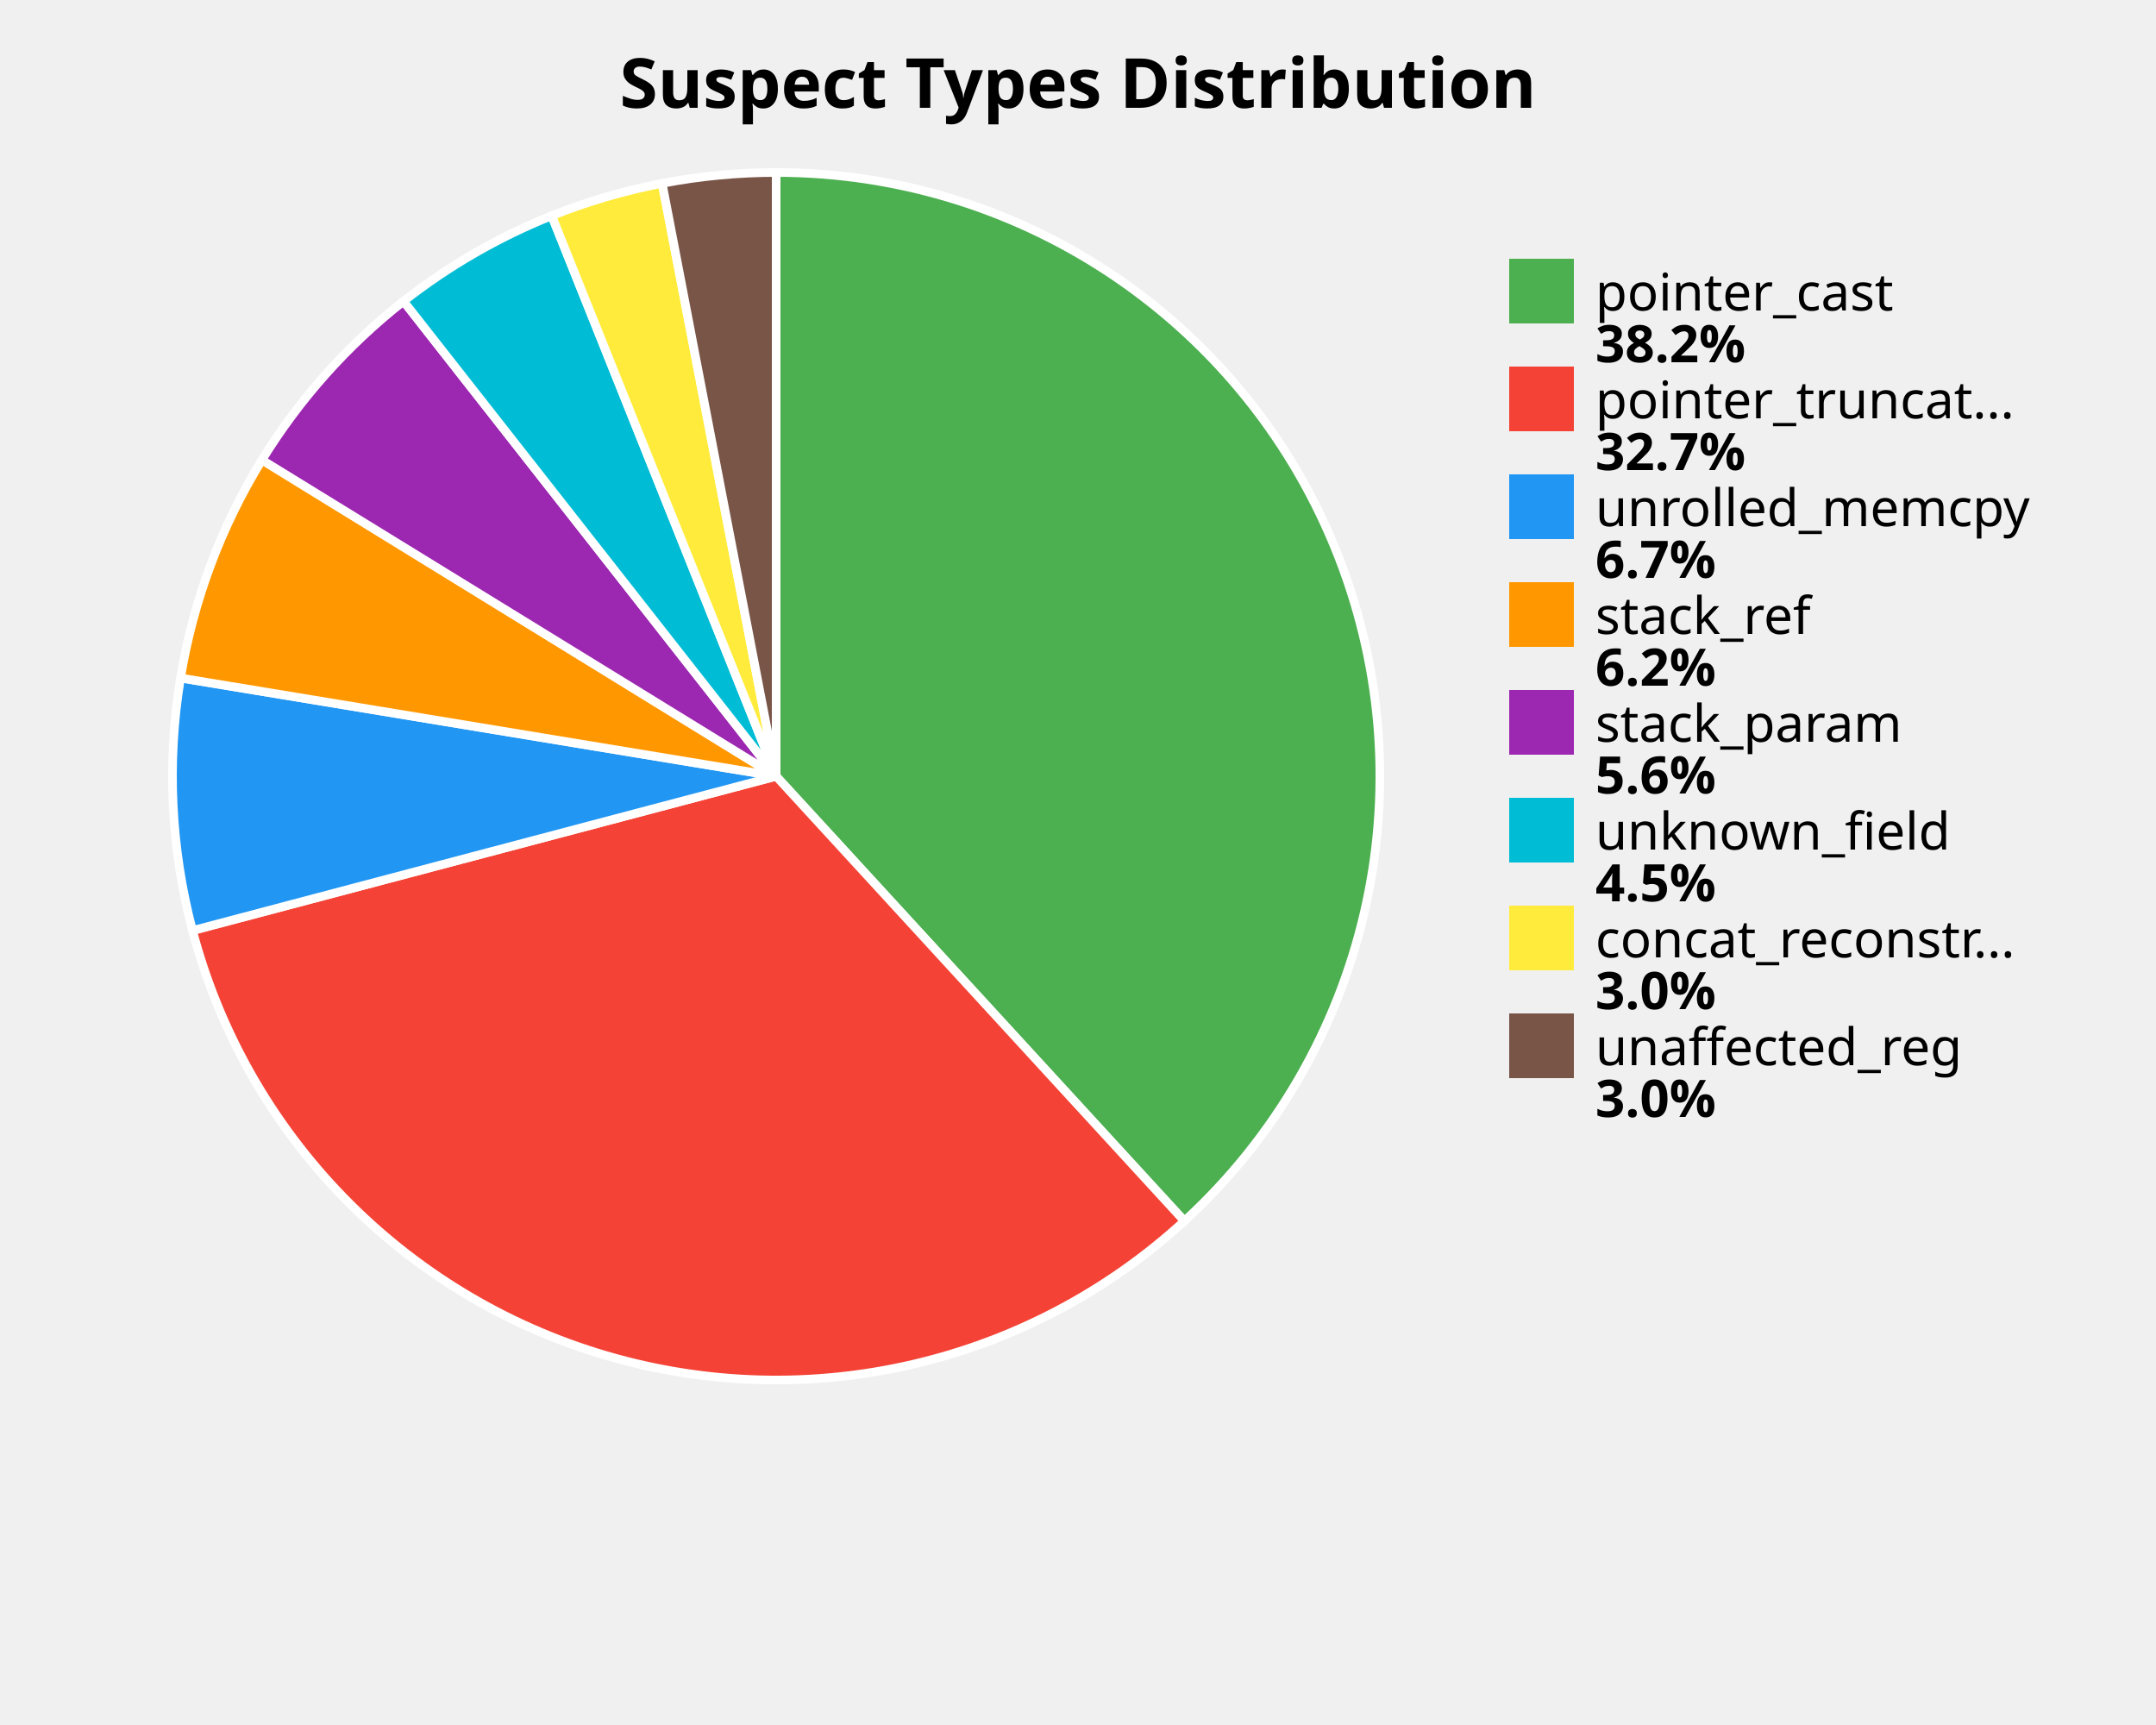
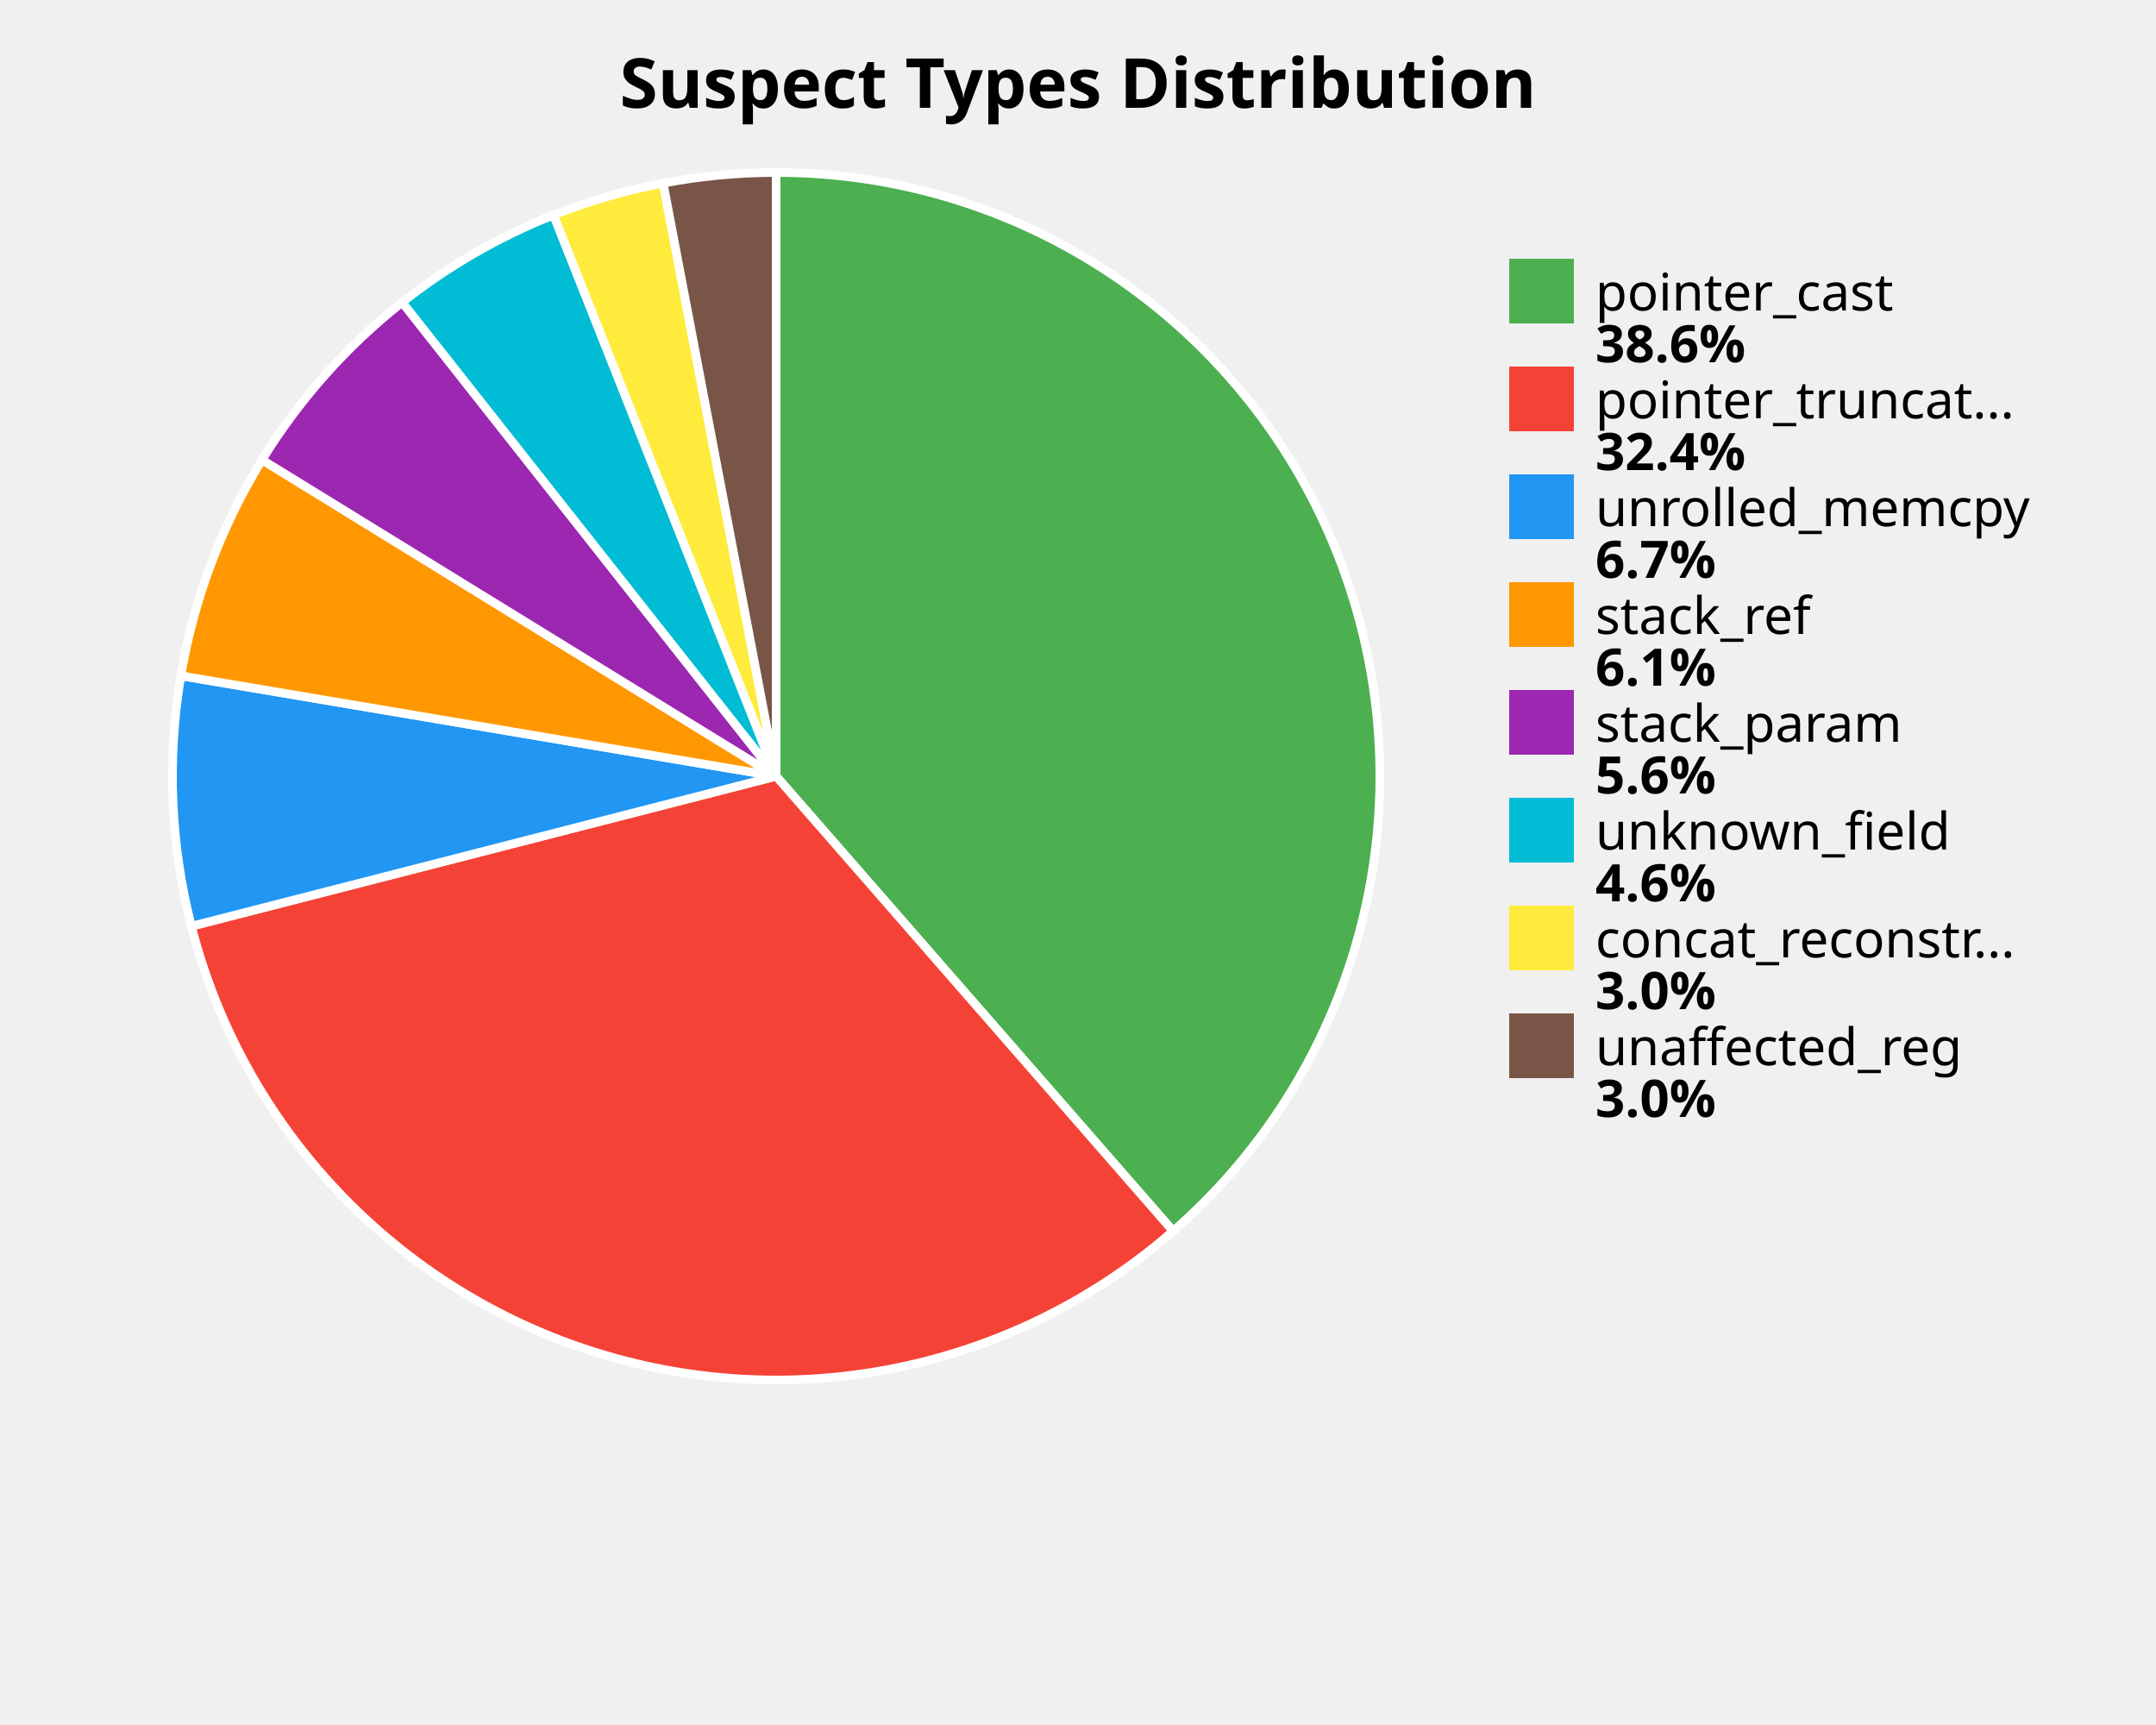
<svg xmlns="http://www.w3.org/2000/svg" width="500" height="400" viewBox="0 0 500 400">
  <style>
    .title { font: bold 16px sans-serif; }
    .label { font: 12px sans-serif; }
    .value { font: bold 12px sans-serif; }
  </style>
  <rect width="100%%" height="100%%" fill="white" />
  <text x="250" y="25" class="title" text-anchor="middle">Suspect Types Distribution</text>
-   <path d="M 180,180 L 180.00,40.00 A 140,140 0 0,1 274.67,283.14 Z" fill="#4CAF50" stroke="white" stroke-width="2" />
-   <path d="M 180,180 L 274.67,283.14 A 140,140 0 0,1 44.65,215.78 Z" fill="#F44336" stroke="white" stroke-width="2" />
-   <path d="M 180,180 L 44.65,215.78 A 140,140 0 0,1 41.87,157.22 Z" fill="#2196F3" stroke="white" stroke-width="2" />
-   <path d="M 180,180 L 41.87,157.22 A 140,140 0 0,1 60.75,106.66 Z" fill="#FF9800" stroke="white" stroke-width="2" />
-   <path d="M 180,180 L 60.75,106.66 A 140,140 0 0,1 93.59,69.85 Z" fill="#9C27B0" stroke="white" stroke-width="2" />
-   <path d="M 180,180 L 93.59,69.85 A 140,140 0 0,1 127.95,50.03 Z" fill="#00BCD4" stroke="white" stroke-width="2" />
-   <path d="M 180,180 L 127.95,50.03 A 140,140 0 0,1 153.56,42.52 Z" fill="#FFEB3B" stroke="white" stroke-width="2" />
-   <path d="M 180,180 L 153.56,42.52 A 140,140 0 0,1 180.00,40.00 Z" fill="#795548" stroke="white" stroke-width="2" />
+   <path d="M 180,180 L 180.00,40.00 A 140,140 0 0,1 272.06,285.47 Z" fill="#4CAF50" stroke="white" stroke-width="2" />
+   <path d="M 180,180 L 272.06,285.47 A 140,140 0 0,1 44.39,214.78 Z" fill="#F44336" stroke="white" stroke-width="2" />
+   <path d="M 180,180 L 44.39,214.78 A 140,140 0 0,1 41.95,156.71 Z" fill="#2196F3" stroke="white" stroke-width="2" />
+   <path d="M 180,180 L 41.95,156.71 A 140,140 0 0,1 60.77,106.63 Z" fill="#FF9800" stroke="white" stroke-width="2" />
+   <path d="M 180,180 L 60.77,106.63 A 140,140 0 0,1 93.28,70.09 Z" fill="#9C27B0" stroke="white" stroke-width="2" />
+   <path d="M 180,180 L 93.28,70.09 A 140,140 0 0,1 128.38,49.86 Z" fill="#00BCD4" stroke="white" stroke-width="2" />
+   <path d="M 180,180 L 128.38,49.86 A 140,140 0 0,1 153.79,42.48 Z" fill="#FFEB3B" stroke="white" stroke-width="2" />
+   <path d="M 180,180 L 153.79,42.48 A 140,140 0 0,1 180.00,40.00 Z" fill="#795548" stroke="white" stroke-width="2" />
  <rect x="350" y="60" width="15" height="15" fill="#4CAF50" />
  <text x="370" y="72" class="label">pointer_cast</text>
-   <text x="370" y="84" class="value">38.2%</text>
+   <text x="370" y="84" class="value">38.6%</text>
  <rect x="350" y="85" width="15" height="15" fill="#F44336" />
  <text x="370" y="97" class="label">pointer_truncat...</text>
-   <text x="370" y="109" class="value">32.7%</text>
+   <text x="370" y="109" class="value">32.4%</text>
  <rect x="350" y="110" width="15" height="15" fill="#2196F3" />
  <text x="370" y="122" class="label">unrolled_memcpy</text>
  <text x="370" y="134" class="value">6.7%</text>
  <rect x="350" y="135" width="15" height="15" fill="#FF9800" />
  <text x="370" y="147" class="label">stack_ref</text>
-   <text x="370" y="159" class="value">6.2%</text>
+   <text x="370" y="159" class="value">6.1%</text>
  <rect x="350" y="160" width="15" height="15" fill="#9C27B0" />
  <text x="370" y="172" class="label">stack_param</text>
  <text x="370" y="184" class="value">5.6%</text>
  <rect x="350" y="185" width="15" height="15" fill="#00BCD4" />
  <text x="370" y="197" class="label">unknown_field</text>
-   <text x="370" y="209" class="value">4.5%</text>
+   <text x="370" y="209" class="value">4.6%</text>
  <rect x="350" y="210" width="15" height="15" fill="#FFEB3B" />
  <text x="370" y="222" class="label">concat_reconstr...</text>
  <text x="370" y="234" class="value">3.0%</text>
  <rect x="350" y="235" width="15" height="15" fill="#795548" />
  <text x="370" y="247" class="label">unaffected_reg</text>
  <text x="370" y="259" class="value">3.0%</text>
</svg>
